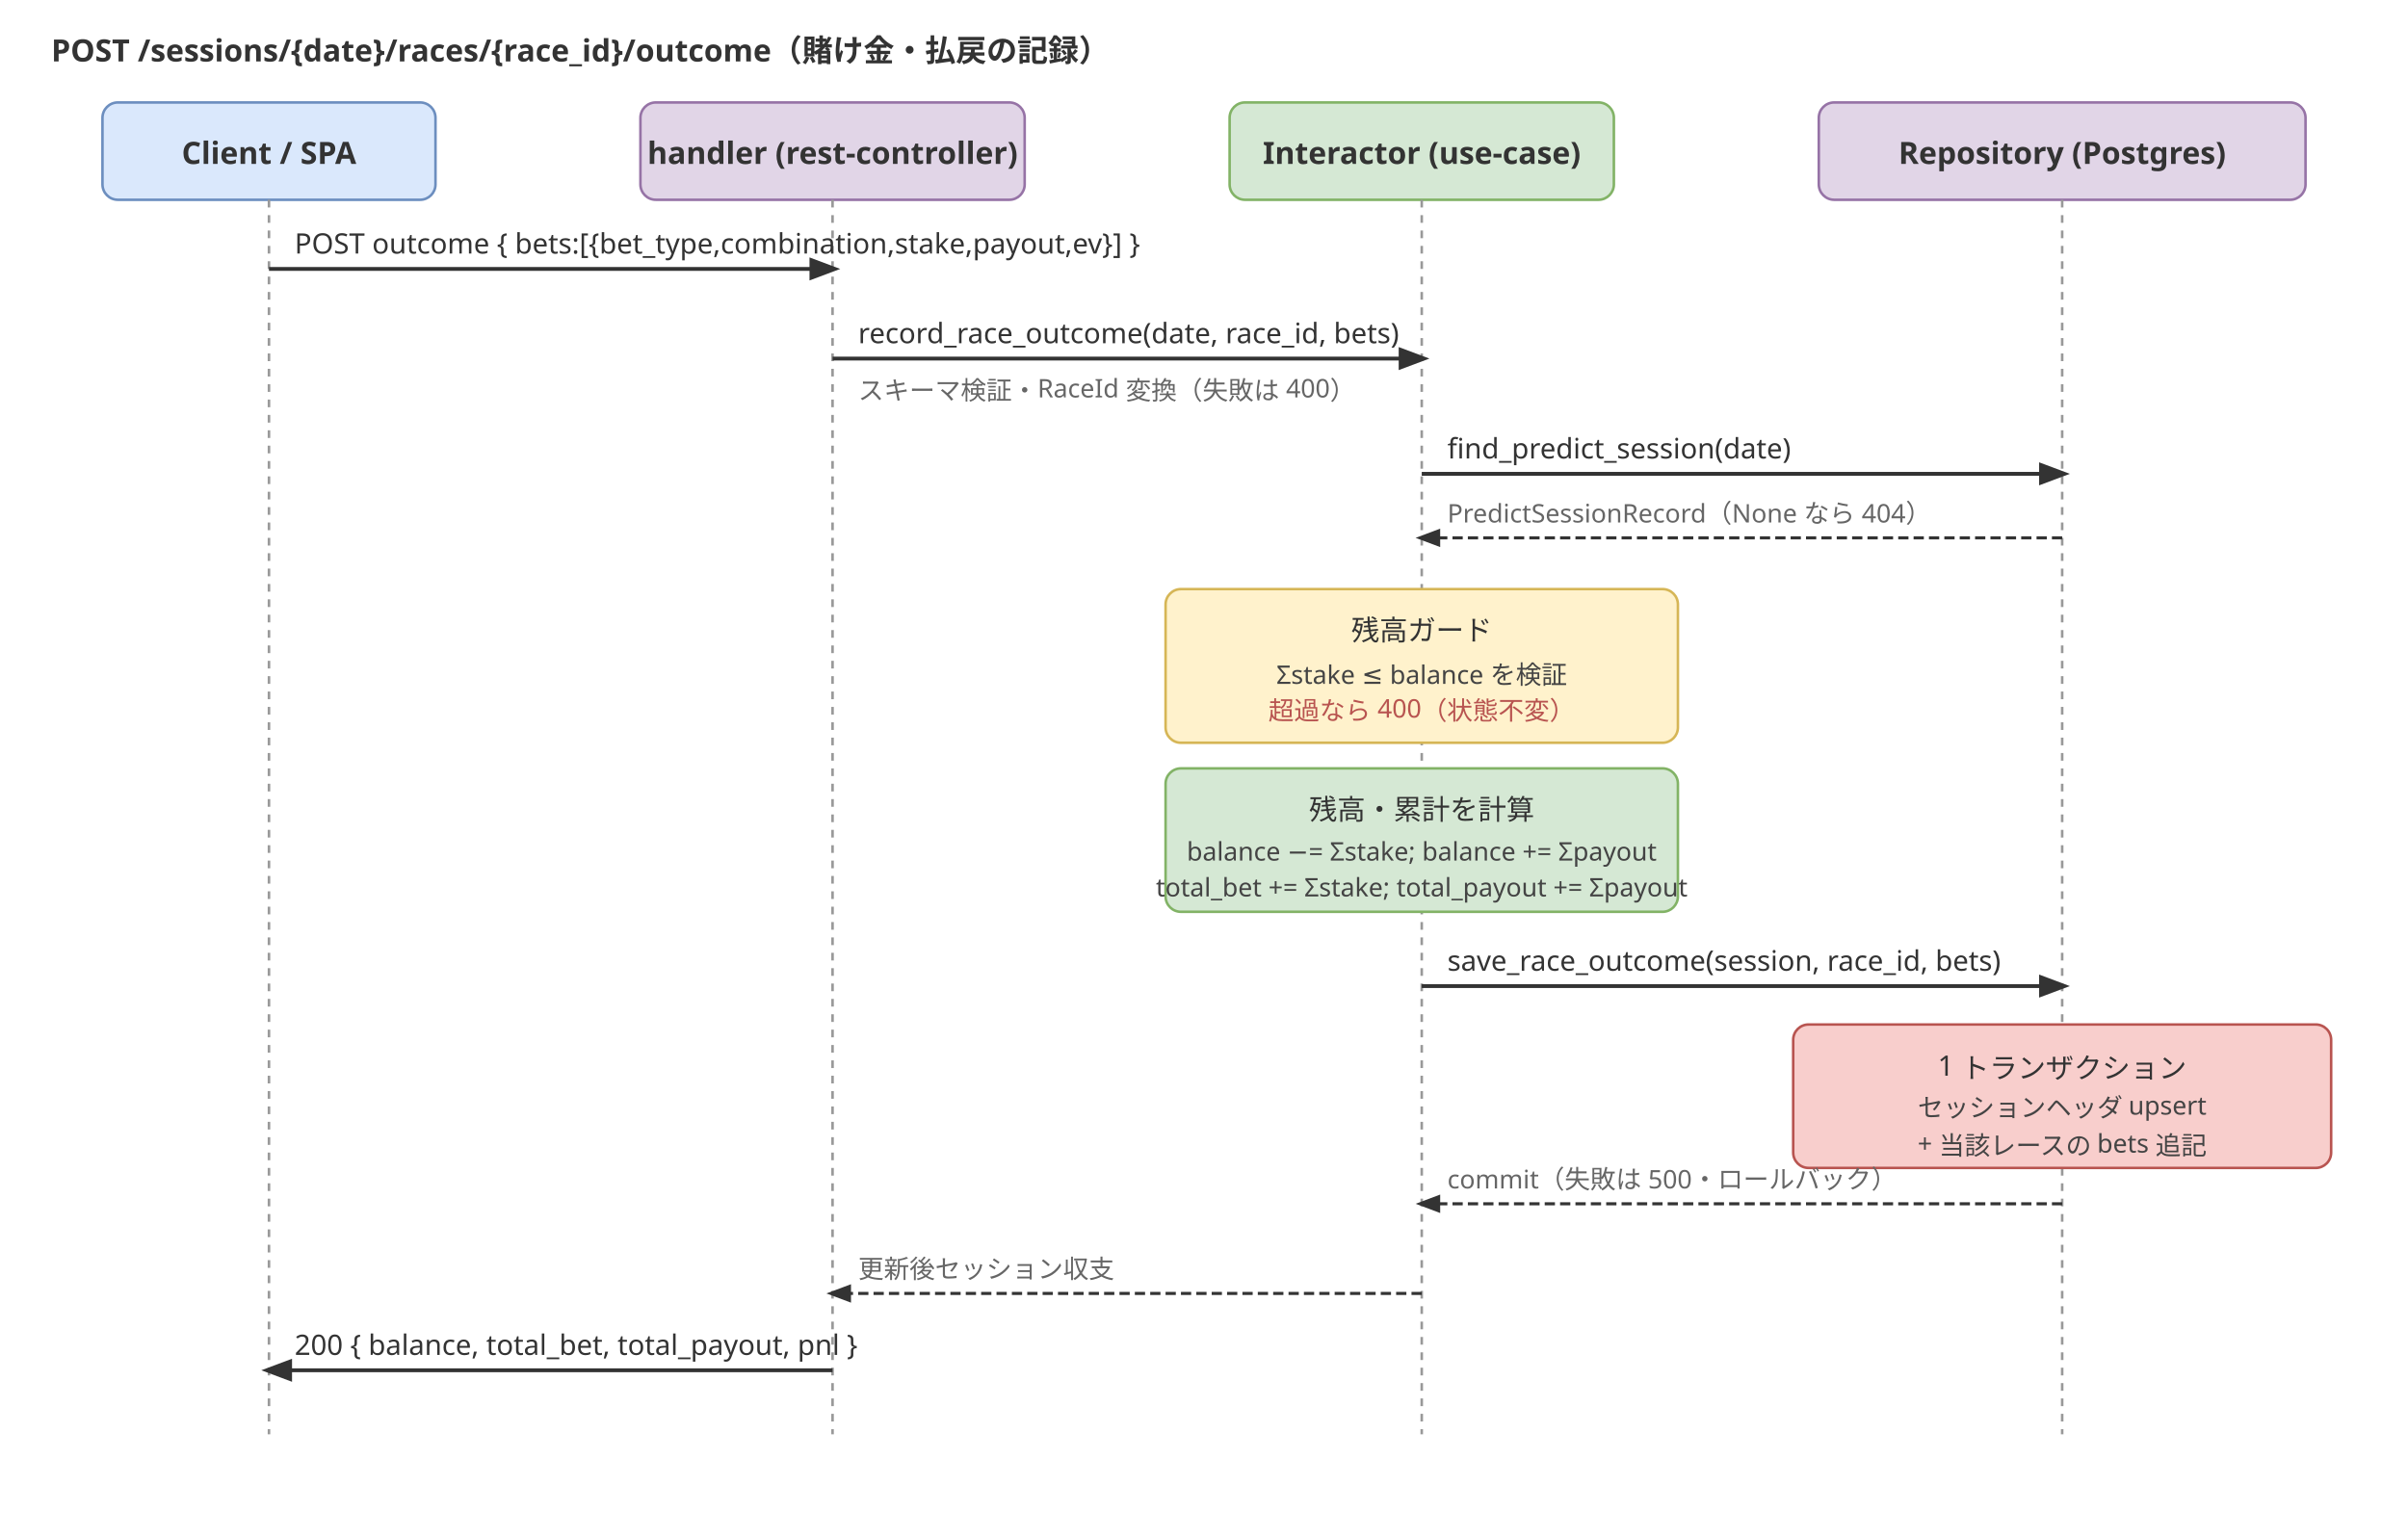
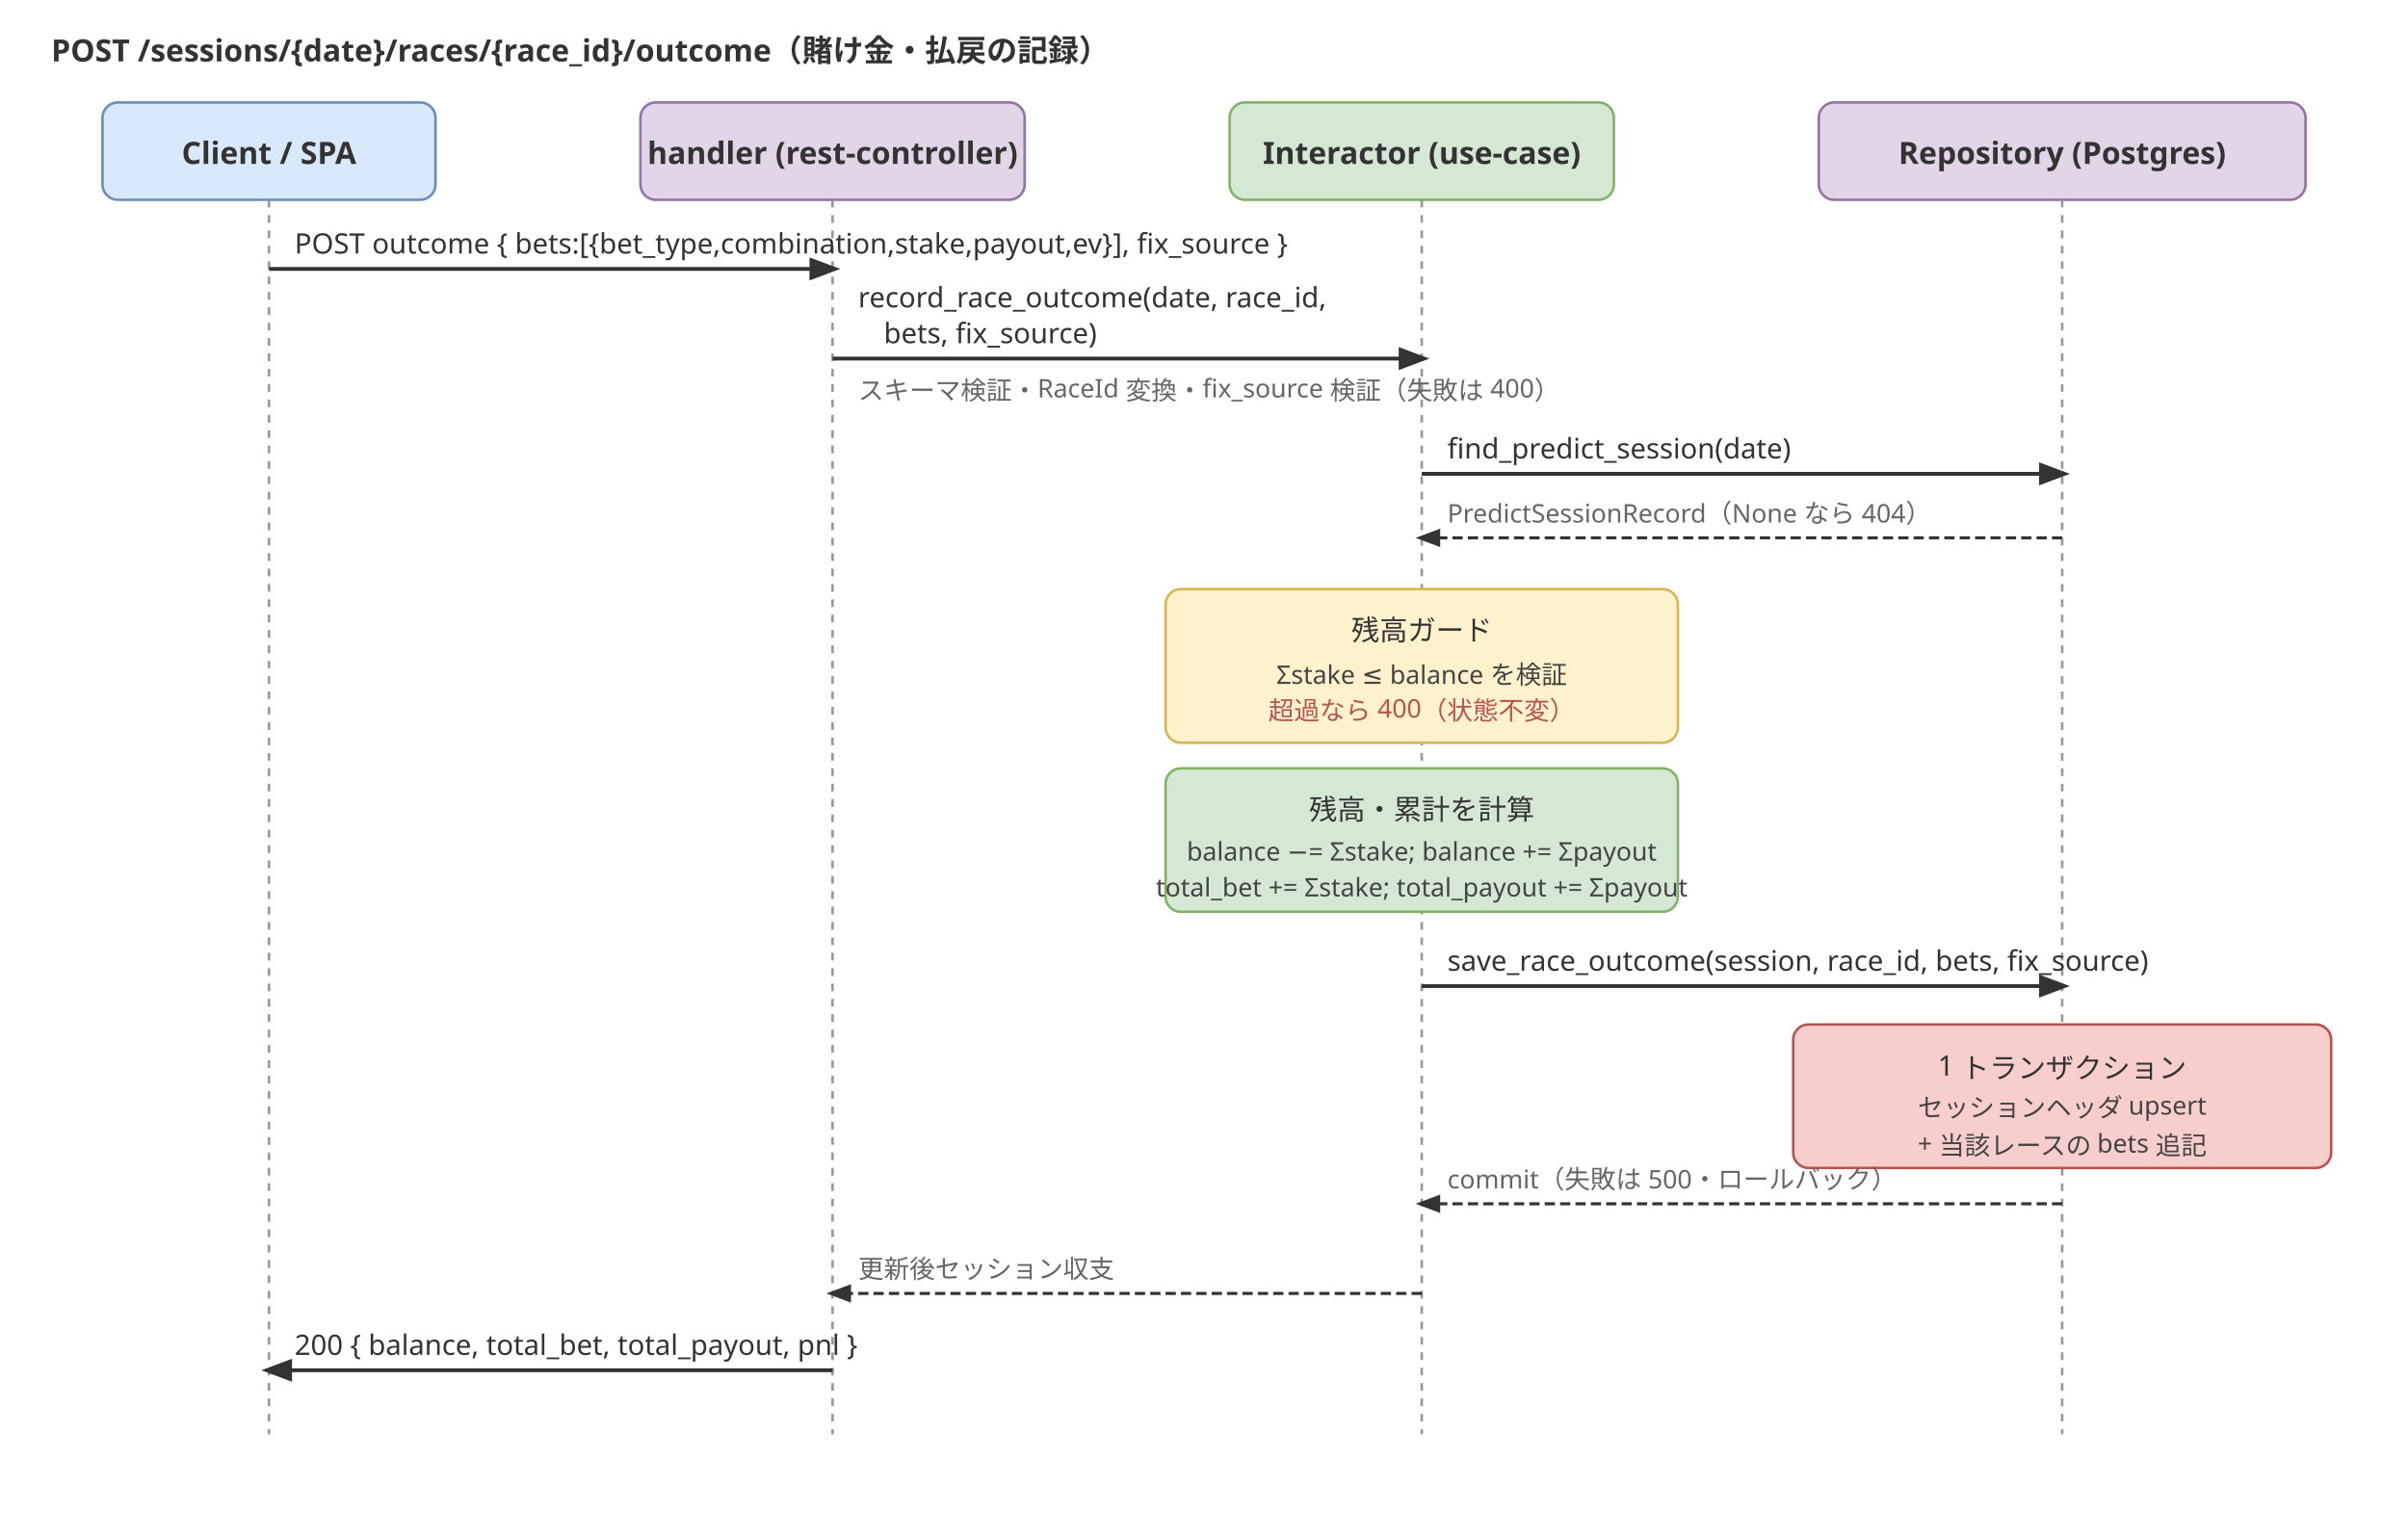
<svg xmlns="http://www.w3.org/2000/svg" width="940" height="600" viewBox="0 0 940 600" font-family="sans-serif" font-size="12">
  <defs>
    <marker id="arrow" markerWidth="8" markerHeight="8" refX="6" refY="3" orient="auto">
      <path d="M0,0 L0,6 L8,3 z" fill="#333" />
    </marker>
  </defs>
  <text x="20" y="24" font-weight="bold" fill="#333">POST /sessions/{date}/races/{race_id}/outcome（賭け金・払戻の記録）</text>
  <g font-size="12" font-weight="bold" fill="#333" text-anchor="middle">
    <rect x="40" y="40" width="130" height="38" rx="6" fill="#dae8fc" stroke="#6c8ebf" />
    <text x="105" y="64">Client / SPA</text>
    <rect x="250" y="40" width="150" height="38" rx="6" fill="#e1d5e7" stroke="#9673a6" />
    <text x="325" y="64">handler (rest-controller)</text>
    <rect x="480" y="40" width="150" height="38" rx="6" fill="#d5e8d4" stroke="#82b366" />
    <text x="555" y="64">Interactor (use-case)</text>
    <rect x="710" y="40" width="190" height="38" rx="6" fill="#e1d5e7" stroke="#9673a6" />
    <text x="805" y="64">Repository (Postgres)</text>
  </g>
  <g stroke="#999" stroke-dasharray="3,3">
    <line x1="105" y1="78" x2="105" y2="560" />
    <line x1="325" y1="78" x2="325" y2="560" />
    <line x1="555" y1="78" x2="555" y2="560" />
    <line x1="805" y1="78" x2="805" y2="560" />
  </g>
  <line x1="105" y1="105" x2="325" y2="105" stroke="#333" stroke-width="1.5" marker-end="url(#arrow)" />
-   <text x="115" y="99" font-size="11" fill="#333">POST outcome { bets:[{bet_type,combination,stake,payout,ev}] }</text>
+   <text x="115" y="99" font-size="11" fill="#333">POST outcome { bets:[{bet_type,combination,stake,payout,ev}], fix_source }</text>
  <line x1="325" y1="140" x2="555" y2="140" stroke="#333" stroke-width="1.5" marker-end="url(#arrow)" />
-   <text x="335" y="134" font-size="11" fill="#333">record_race_outcome(date, race_id, bets)</text>
-   <text x="335" y="156" font-size="10" fill="#666">スキーマ検証・RaceId 変換（失敗は 400）</text>
+   <text x="335" y="120" font-size="11" fill="#333">record_race_outcome(date, race_id,</text>
+   <text x="345" y="134" font-size="11" fill="#333">bets, fix_source)</text>
+   <text x="335" y="156" font-size="10" fill="#666">スキーマ検証・RaceId 変換・fix_source 検証（失敗は 400）</text>
  <line x1="555" y1="185" x2="805" y2="185" stroke="#333" stroke-width="1.5" marker-end="url(#arrow)" />
  <text x="565" y="179" font-size="11" fill="#333">find_predict_session(date)</text>
  <line x1="805" y1="210" x2="555" y2="210" stroke="#333" stroke-width="1.2" stroke-dasharray="4,2" marker-end="url(#arrow)" />
  <text x="565" y="204" font-size="10" fill="#666">PredictSessionRecord（None なら 404）</text>
  <rect x="455" y="230" width="200" height="60" rx="6" fill="#fff2cc" stroke="#d6b656" />
  <text x="555" y="250" text-anchor="middle" font-size="11" fill="#333">残高ガード</text>
  <text x="555" y="267" text-anchor="middle" font-size="10" fill="#444">Σstake ≤ balance を検証</text>
  <text x="555" y="281" text-anchor="middle" font-size="10" fill="#b85450">超過なら 400（状態不変）</text>
  <rect x="455" y="300" width="200" height="56" rx="6" fill="#d5e8d4" stroke="#82b366" />
  <text x="555" y="320" text-anchor="middle" font-size="11" fill="#333">残高・累計を計算</text>
  <text x="555" y="336" text-anchor="middle" font-size="10" fill="#444">balance −= Σstake; balance += Σpayout</text>
  <text x="555" y="350" text-anchor="middle" font-size="10" fill="#444">total_bet += Σstake; total_payout += Σpayout</text>
  <line x1="555" y1="385" x2="805" y2="385" stroke="#333" stroke-width="1.5" marker-end="url(#arrow)" />
-   <text x="565" y="379" font-size="11" fill="#333">save_race_outcome(session, race_id, bets)</text>
+   <text x="565" y="379" font-size="11" fill="#333">save_race_outcome(session, race_id, bets, fix_source)</text>
  <rect x="700" y="400" width="210" height="56" rx="6" fill="#f8cecc" stroke="#b85450" />
  <text x="805" y="420" text-anchor="middle" font-size="11" fill="#333">1 トランザクション</text>
  <text x="805" y="436" text-anchor="middle" font-size="10" fill="#444">セッションヘッダ upsert</text>
  <text x="805" y="450" text-anchor="middle" font-size="10" fill="#444">+ 当該レースの bets 追記</text>
  <line x1="805" y1="470" x2="555" y2="470" stroke="#333" stroke-width="1.2" stroke-dasharray="4,2" marker-end="url(#arrow)" />
  <text x="565" y="464" font-size="10" fill="#666">commit（失敗は 500・ロールバック）</text>
  <line x1="555" y1="505" x2="325" y2="505" stroke="#333" stroke-width="1.2" stroke-dasharray="4,2" marker-end="url(#arrow)" />
  <text x="335" y="499" font-size="10" fill="#666">更新後セッション収支</text>
  <line x1="325" y1="535" x2="105" y2="535" stroke="#333" stroke-width="1.5" marker-end="url(#arrow)" />
  <text x="115" y="529" font-size="11" fill="#333">200 { balance, total_bet, total_payout, pnl }</text>
</svg>
